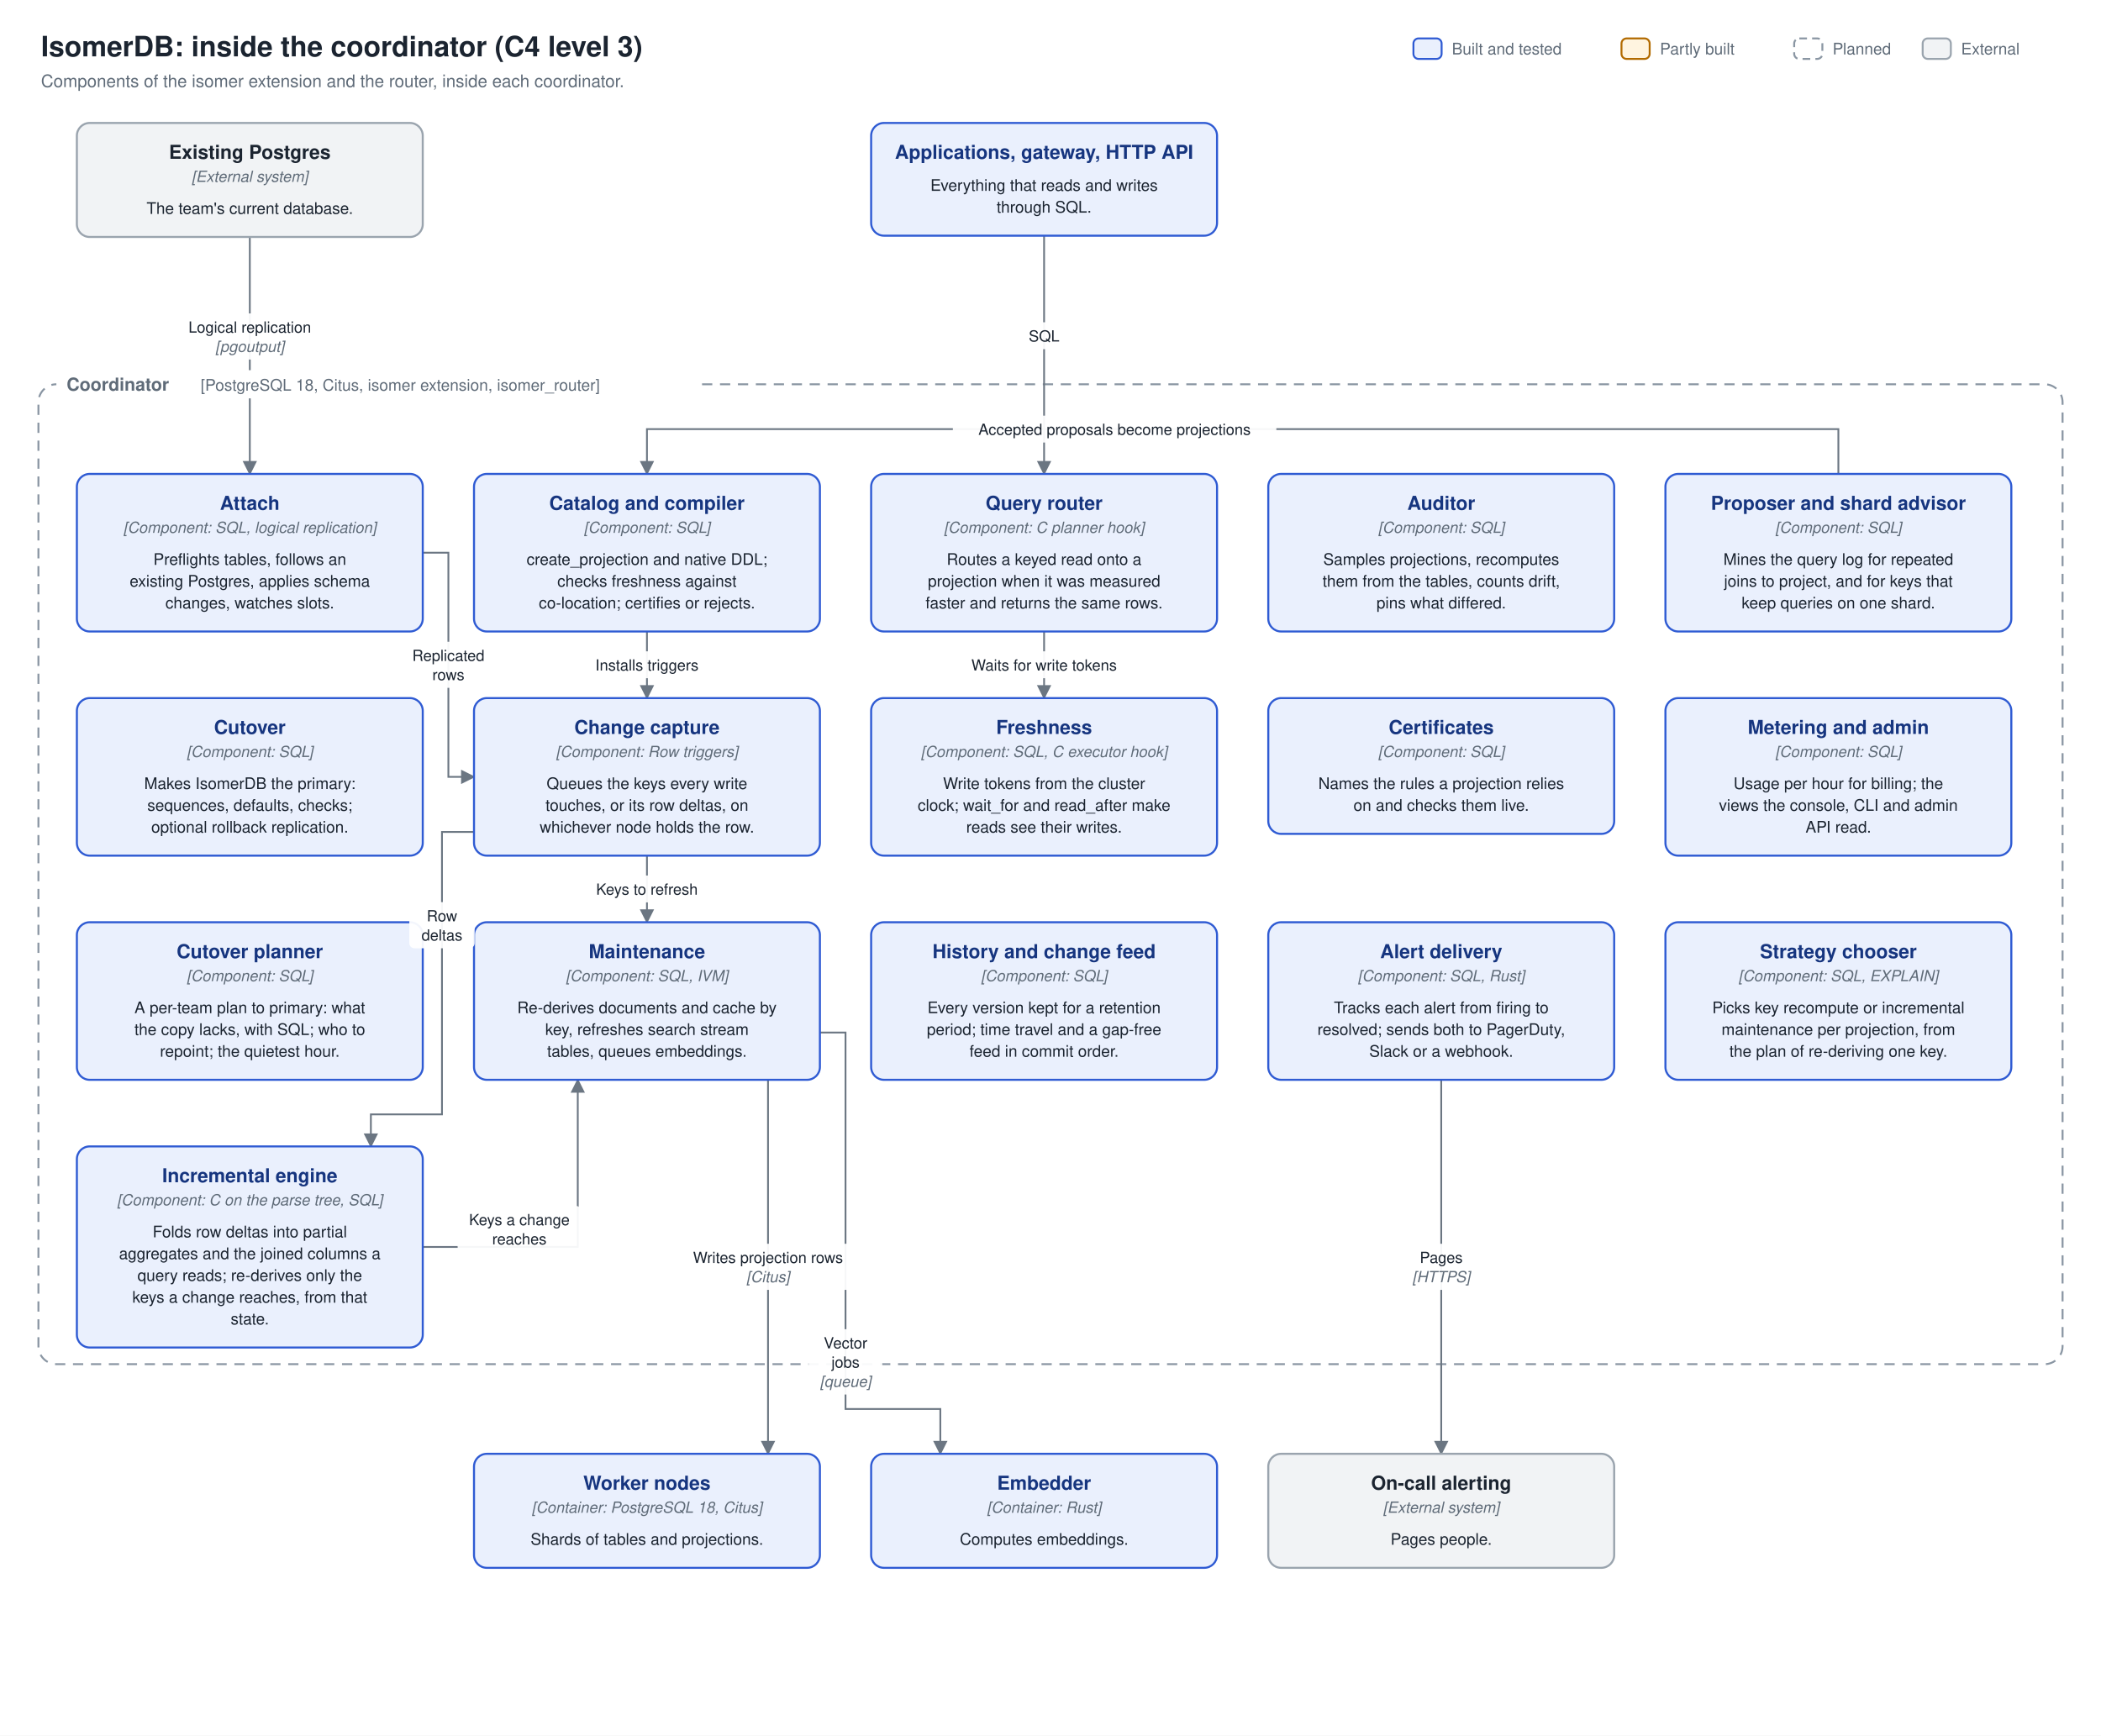
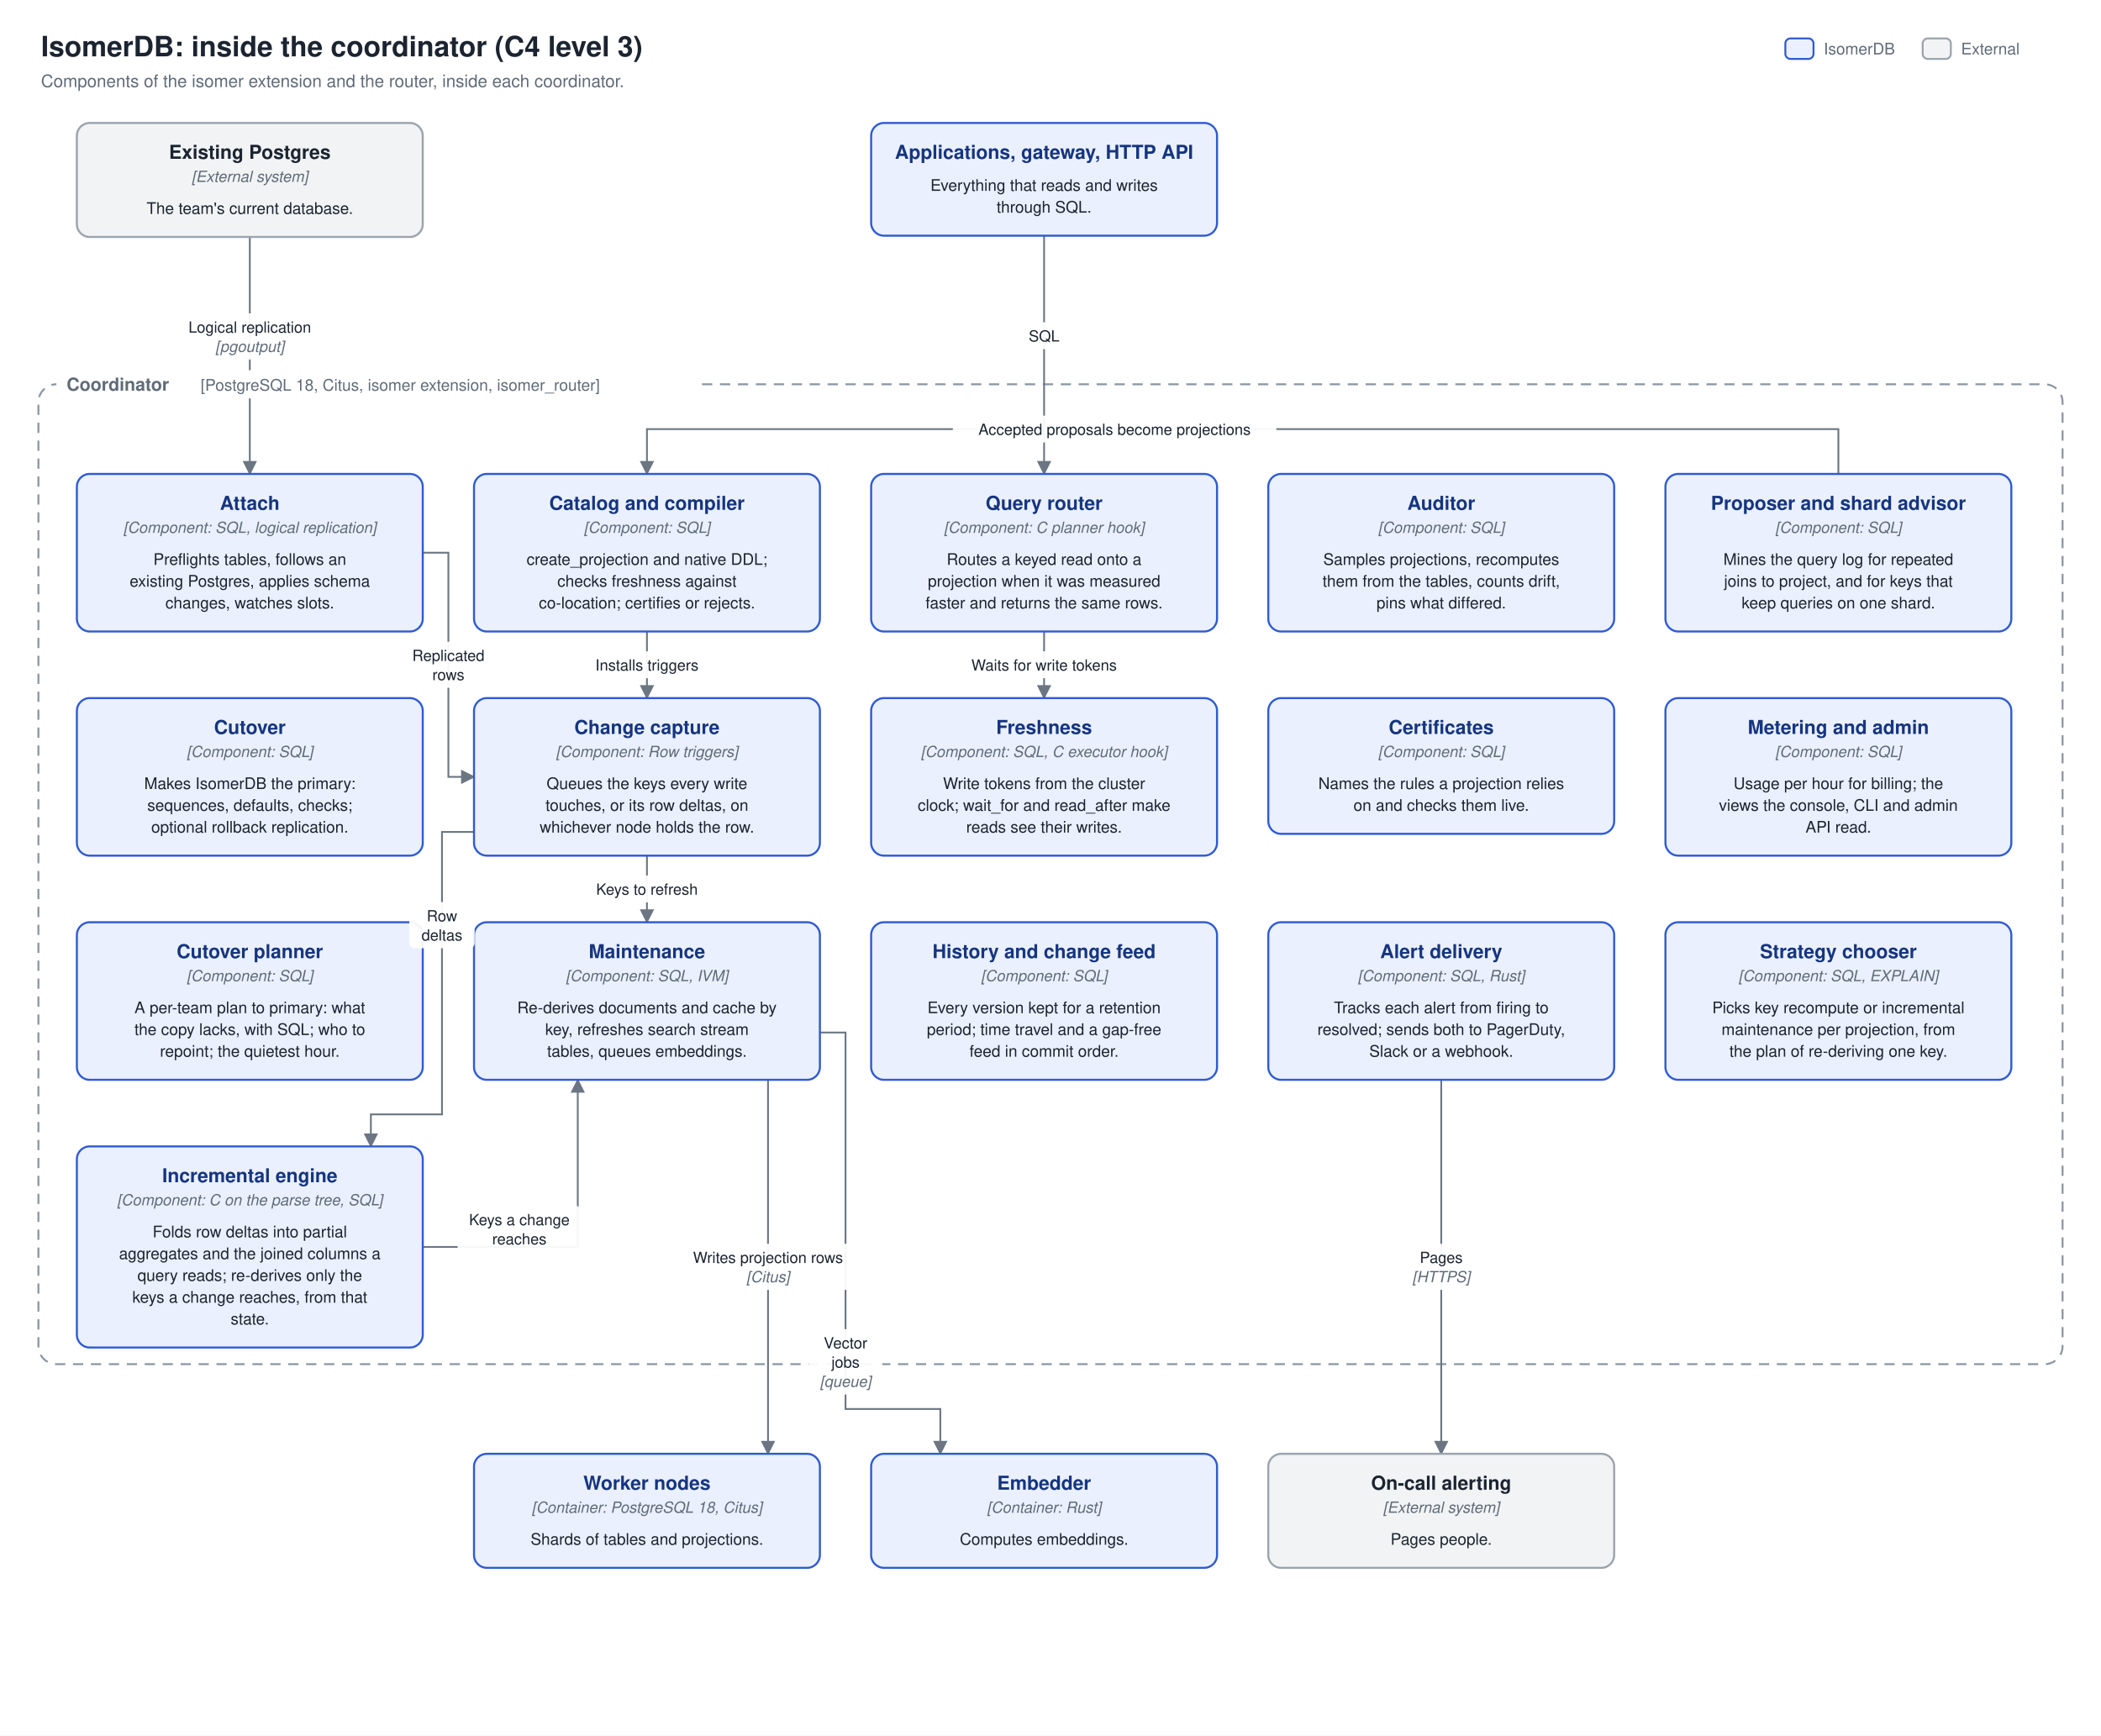
<svg xmlns="http://www.w3.org/2000/svg" width="1640" height="1355" viewBox="0 0 1640 1355" role="img" aria-label="IsomerDB: inside the coordinator (C4 level 3)">
  <defs>
    <marker id="arrow" viewBox="0 0 10 10" refX="9" refY="5" markerWidth="8" markerHeight="8" orient="auto-start-reverse">
      <path d="M0,0 L10,5 L0,10 z" fill="#6b7682" />
    </marker>
  </defs>
  <rect width="100%" height="100%" fill="#ffffff" />
  <text x="32" y="44" font-family="-apple-system, BlinkMacSystemFont, 'Segoe UI', Helvetica, Arial, sans-serif" font-size="22" font-weight="650" fill="#1b2430">IsomerDB: inside the coordinator (C4 level 3)</text>
  <text x="32" y="68" font-family="-apple-system, BlinkMacSystemFont, 'Segoe UI', Helvetica, Arial, sans-serif" font-size="13.5" fill="#5f6b78">Components of the isomer extension and the router, inside each coordinator.</text>
  <rect x="30" y="300" width="1580" height="765" rx="14" fill="none" stroke="#8a96a3" stroke-width="1.5" stroke-dasharray="8 6" />
  <path d="M195.0,185.0 L195.0,370.0" fill="none" stroke="#6b7682" stroke-width="1.4" marker-end="url(#arrow)" />
  <path d="M815.0,184.0 L815.0,370.0" fill="none" stroke="#6b7682" stroke-width="1.4" marker-end="url(#arrow)" />
  <path d="M505.0,493.0 L505.0,545.0" fill="none" stroke="#6b7682" stroke-width="1.4" marker-end="url(#arrow)" />
  <path d="M505.0,668.0 L505.0,720.0" fill="none" stroke="#6b7682" stroke-width="1.4" marker-end="url(#arrow)" />
  <path d="M330.0,431.5 L350.0,431.5 L350.0,606.5 L370.0,606.5" fill="none" stroke="#6b7682" stroke-width="1.4" marker-end="url(#arrow)" />
  <path d="M815.0,493.0 L815.0,545.0" fill="none" stroke="#6b7682" stroke-width="1.4" marker-end="url(#arrow)" />
  <path d="M599.5,843.0 L599.5,1135.0" fill="none" stroke="#6b7682" stroke-width="1.4" marker-end="url(#arrow)" />
  <path d="M640.0,806.1 L660.0,806.1 L660.0,1100.0 L734.0,1100.0 L734.0,1135.0" fill="none" stroke="#6b7682" stroke-width="1.4" marker-end="url(#arrow)" />
  <path d="M370.0,649.5 L345.0,649.5 L345.0,870.0 L289.5,870.0 L289.5,895.0" fill="none" stroke="#6b7682" stroke-width="1.4" marker-end="url(#arrow)" />
  <path d="M330.0,973.5 L451.0,973.5 L451.0,843.0" fill="none" stroke="#6b7682" stroke-width="1.4" marker-end="url(#arrow)" />
  <path d="M1435.0,370.0 L1435.0,335.0 L505.0,335.0 L505.0,370.0" fill="none" stroke="#6b7682" stroke-width="1.4" marker-end="url(#arrow)" />
  <path d="M1125.0,843.0 L1125.0,1135.0" fill="none" stroke="#6b7682" stroke-width="1.4" marker-end="url(#arrow)" />
  <rect x="44" y="289" width="500.1" height="22" fill="#ffffff" />
  <text x="52" y="305" font-family="-apple-system, BlinkMacSystemFont, 'Segoe UI', Helvetica, Arial, sans-serif" font-size="14" font-weight="650" fill="#5f6b78">Coordinator</text>
  <text x="156.6" y="305" font-family="-apple-system, BlinkMacSystemFont, 'Segoe UI', Helvetica, Arial, sans-serif" font-size="12.5" fill="#5f6b78">[PostgreSQL 18, Citus, isomer extension, isomer_router]</text>
  <rect x="60" y="96" width="270" height="89" rx="10" fill="#f1f3f5" stroke="#9aa4ae" stroke-width="1.6" />
  <text x="195.0" y="124" text-anchor="middle" font-family="-apple-system, BlinkMacSystemFont, 'Segoe UI', Helvetica, Arial, sans-serif" font-size="15" font-weight="650" fill="#1b2430">Existing Postgres</text>
  <text x="195.0" y="142" text-anchor="middle" font-family="-apple-system, BlinkMacSystemFont, 'Segoe UI', Helvetica, Arial, sans-serif" font-size="12" font-style="italic" fill="#5f6b78">[External system]</text>
  <text x="195.0" y="167" text-anchor="middle" font-family="-apple-system, BlinkMacSystemFont, 'Segoe UI', Helvetica, Arial, sans-serif" font-size="12.5" fill="#1b2430">The team's current database.</text>
  <rect x="680" y="96" width="270" height="88" rx="10" fill="#eaf0fd" stroke="#2f5bd3" stroke-width="1.6" />
  <text x="815.0" y="124" text-anchor="middle" font-family="-apple-system, BlinkMacSystemFont, 'Segoe UI', Helvetica, Arial, sans-serif" font-size="15" font-weight="650" fill="#16357f">Applications, gateway, HTTP API</text>
  <text x="815.0" y="149" text-anchor="middle" font-family="-apple-system, BlinkMacSystemFont, 'Segoe UI', Helvetica, Arial, sans-serif" font-size="12.5" fill="#1b2430">Everything that reads and writes</text>
  <text x="815.0" y="166" text-anchor="middle" font-family="-apple-system, BlinkMacSystemFont, 'Segoe UI', Helvetica, Arial, sans-serif" font-size="12.5" fill="#1b2430">through SQL.</text>
  <rect x="60" y="370" width="270" height="123" rx="10" fill="#eaf0fd" stroke="#2f5bd3" stroke-width="1.6" />
  <text x="195.0" y="398" text-anchor="middle" font-family="-apple-system, BlinkMacSystemFont, 'Segoe UI', Helvetica, Arial, sans-serif" font-size="15" font-weight="650" fill="#16357f">Attach</text>
  <text x="195.0" y="416" text-anchor="middle" font-family="-apple-system, BlinkMacSystemFont, 'Segoe UI', Helvetica, Arial, sans-serif" font-size="12" font-style="italic" fill="#5f6b78">[Component: SQL, logical replication]</text>
  <text x="195.0" y="441" text-anchor="middle" font-family="-apple-system, BlinkMacSystemFont, 'Segoe UI', Helvetica, Arial, sans-serif" font-size="12.5" fill="#1b2430">Preflights tables, follows an</text>
  <text x="195.0" y="458" text-anchor="middle" font-family="-apple-system, BlinkMacSystemFont, 'Segoe UI', Helvetica, Arial, sans-serif" font-size="12.5" fill="#1b2430">existing Postgres, applies schema</text>
  <text x="195.0" y="475" text-anchor="middle" font-family="-apple-system, BlinkMacSystemFont, 'Segoe UI', Helvetica, Arial, sans-serif" font-size="12.5" fill="#1b2430">changes, watches slots.</text>
  <rect x="60" y="545" width="270" height="123" rx="10" fill="#eaf0fd" stroke="#2f5bd3" stroke-width="1.6" />
  <text x="195.0" y="573" text-anchor="middle" font-family="-apple-system, BlinkMacSystemFont, 'Segoe UI', Helvetica, Arial, sans-serif" font-size="15" font-weight="650" fill="#16357f">Cutover</text>
  <text x="195.0" y="591" text-anchor="middle" font-family="-apple-system, BlinkMacSystemFont, 'Segoe UI', Helvetica, Arial, sans-serif" font-size="12" font-style="italic" fill="#5f6b78">[Component: SQL]</text>
  <text x="195.0" y="616" text-anchor="middle" font-family="-apple-system, BlinkMacSystemFont, 'Segoe UI', Helvetica, Arial, sans-serif" font-size="12.5" fill="#1b2430">Makes IsomerDB the primary:</text>
  <text x="195.0" y="633" text-anchor="middle" font-family="-apple-system, BlinkMacSystemFont, 'Segoe UI', Helvetica, Arial, sans-serif" font-size="12.5" fill="#1b2430">sequences, defaults, checks;</text>
  <text x="195.0" y="650" text-anchor="middle" font-family="-apple-system, BlinkMacSystemFont, 'Segoe UI', Helvetica, Arial, sans-serif" font-size="12.5" fill="#1b2430">optional rollback replication.</text>
  <rect x="60" y="720" width="270" height="123" rx="10" fill="#eaf0fd" stroke="#2f5bd3" stroke-width="1.6" />
  <text x="195.0" y="748" text-anchor="middle" font-family="-apple-system, BlinkMacSystemFont, 'Segoe UI', Helvetica, Arial, sans-serif" font-size="15" font-weight="650" fill="#16357f">Cutover planner</text>
  <text x="195.0" y="766" text-anchor="middle" font-family="-apple-system, BlinkMacSystemFont, 'Segoe UI', Helvetica, Arial, sans-serif" font-size="12" font-style="italic" fill="#5f6b78">[Component: SQL]</text>
  <text x="195.0" y="791" text-anchor="middle" font-family="-apple-system, BlinkMacSystemFont, 'Segoe UI', Helvetica, Arial, sans-serif" font-size="12.5" fill="#1b2430">A per-team plan to primary: what</text>
  <text x="195.0" y="808" text-anchor="middle" font-family="-apple-system, BlinkMacSystemFont, 'Segoe UI', Helvetica, Arial, sans-serif" font-size="12.5" fill="#1b2430">the copy lacks, with SQL; who to</text>
  <text x="195.0" y="825" text-anchor="middle" font-family="-apple-system, BlinkMacSystemFont, 'Segoe UI', Helvetica, Arial, sans-serif" font-size="12.5" fill="#1b2430">repoint; the quietest hour.</text>
  <rect x="370" y="370" width="270" height="123" rx="10" fill="#eaf0fd" stroke="#2f5bd3" stroke-width="1.6" />
  <text x="505.0" y="398" text-anchor="middle" font-family="-apple-system, BlinkMacSystemFont, 'Segoe UI', Helvetica, Arial, sans-serif" font-size="15" font-weight="650" fill="#16357f">Catalog and compiler</text>
  <text x="505.0" y="416" text-anchor="middle" font-family="-apple-system, BlinkMacSystemFont, 'Segoe UI', Helvetica, Arial, sans-serif" font-size="12" font-style="italic" fill="#5f6b78">[Component: SQL]</text>
  <text x="505.0" y="441" text-anchor="middle" font-family="-apple-system, BlinkMacSystemFont, 'Segoe UI', Helvetica, Arial, sans-serif" font-size="12.5" fill="#1b2430">create_projection and native DDL;</text>
  <text x="505.0" y="458" text-anchor="middle" font-family="-apple-system, BlinkMacSystemFont, 'Segoe UI', Helvetica, Arial, sans-serif" font-size="12.5" fill="#1b2430">checks freshness against</text>
  <text x="505.0" y="475" text-anchor="middle" font-family="-apple-system, BlinkMacSystemFont, 'Segoe UI', Helvetica, Arial, sans-serif" font-size="12.5" fill="#1b2430">co-location; certifies or rejects.</text>
  <rect x="370" y="545" width="270" height="123" rx="10" fill="#eaf0fd" stroke="#2f5bd3" stroke-width="1.6" />
  <text x="505.0" y="573" text-anchor="middle" font-family="-apple-system, BlinkMacSystemFont, 'Segoe UI', Helvetica, Arial, sans-serif" font-size="15" font-weight="650" fill="#16357f">Change capture</text>
  <text x="505.0" y="591" text-anchor="middle" font-family="-apple-system, BlinkMacSystemFont, 'Segoe UI', Helvetica, Arial, sans-serif" font-size="12" font-style="italic" fill="#5f6b78">[Component: Row triggers]</text>
  <text x="505.0" y="616" text-anchor="middle" font-family="-apple-system, BlinkMacSystemFont, 'Segoe UI', Helvetica, Arial, sans-serif" font-size="12.5" fill="#1b2430">Queues the keys every write</text>
  <text x="505.0" y="633" text-anchor="middle" font-family="-apple-system, BlinkMacSystemFont, 'Segoe UI', Helvetica, Arial, sans-serif" font-size="12.5" fill="#1b2430">touches, or its row deltas, on</text>
  <text x="505.0" y="650" text-anchor="middle" font-family="-apple-system, BlinkMacSystemFont, 'Segoe UI', Helvetica, Arial, sans-serif" font-size="12.5" fill="#1b2430">whichever node holds the row.</text>
  <rect x="370" y="720" width="270" height="123" rx="10" fill="#eaf0fd" stroke="#2f5bd3" stroke-width="1.6" />
  <text x="505.0" y="748" text-anchor="middle" font-family="-apple-system, BlinkMacSystemFont, 'Segoe UI', Helvetica, Arial, sans-serif" font-size="15" font-weight="650" fill="#16357f">Maintenance</text>
  <text x="505.0" y="766" text-anchor="middle" font-family="-apple-system, BlinkMacSystemFont, 'Segoe UI', Helvetica, Arial, sans-serif" font-size="12" font-style="italic" fill="#5f6b78">[Component: SQL, IVM]</text>
  <text x="505.0" y="791" text-anchor="middle" font-family="-apple-system, BlinkMacSystemFont, 'Segoe UI', Helvetica, Arial, sans-serif" font-size="12.5" fill="#1b2430">Re-derives documents and cache by</text>
  <text x="505.0" y="808" text-anchor="middle" font-family="-apple-system, BlinkMacSystemFont, 'Segoe UI', Helvetica, Arial, sans-serif" font-size="12.5" fill="#1b2430">key, refreshes search stream</text>
  <text x="505.0" y="825" text-anchor="middle" font-family="-apple-system, BlinkMacSystemFont, 'Segoe UI', Helvetica, Arial, sans-serif" font-size="12.5" fill="#1b2430">tables, queues embeddings.</text>
  <rect x="680" y="370" width="270" height="123" rx="10" fill="#eaf0fd" stroke="#2f5bd3" stroke-width="1.6" />
  <text x="815.0" y="398" text-anchor="middle" font-family="-apple-system, BlinkMacSystemFont, 'Segoe UI', Helvetica, Arial, sans-serif" font-size="15" font-weight="650" fill="#16357f">Query router</text>
  <text x="815.0" y="416" text-anchor="middle" font-family="-apple-system, BlinkMacSystemFont, 'Segoe UI', Helvetica, Arial, sans-serif" font-size="12" font-style="italic" fill="#5f6b78">[Component: C planner hook]</text>
  <text x="815.0" y="441" text-anchor="middle" font-family="-apple-system, BlinkMacSystemFont, 'Segoe UI', Helvetica, Arial, sans-serif" font-size="12.5" fill="#1b2430">Routes a keyed read onto a</text>
  <text x="815.0" y="458" text-anchor="middle" font-family="-apple-system, BlinkMacSystemFont, 'Segoe UI', Helvetica, Arial, sans-serif" font-size="12.5" fill="#1b2430">projection when it was measured</text>
  <text x="815.0" y="475" text-anchor="middle" font-family="-apple-system, BlinkMacSystemFont, 'Segoe UI', Helvetica, Arial, sans-serif" font-size="12.5" fill="#1b2430">faster and returns the same rows.</text>
  <rect x="680" y="545" width="270" height="123" rx="10" fill="#eaf0fd" stroke="#2f5bd3" stroke-width="1.6" />
  <text x="815.0" y="573" text-anchor="middle" font-family="-apple-system, BlinkMacSystemFont, 'Segoe UI', Helvetica, Arial, sans-serif" font-size="15" font-weight="650" fill="#16357f">Freshness</text>
  <text x="815.0" y="591" text-anchor="middle" font-family="-apple-system, BlinkMacSystemFont, 'Segoe UI', Helvetica, Arial, sans-serif" font-size="12" font-style="italic" fill="#5f6b78">[Component: SQL, C executor hook]</text>
  <text x="815.0" y="616" text-anchor="middle" font-family="-apple-system, BlinkMacSystemFont, 'Segoe UI', Helvetica, Arial, sans-serif" font-size="12.5" fill="#1b2430">Write tokens from the cluster</text>
  <text x="815.0" y="633" text-anchor="middle" font-family="-apple-system, BlinkMacSystemFont, 'Segoe UI', Helvetica, Arial, sans-serif" font-size="12.5" fill="#1b2430">clock; wait_for and read_after make</text>
  <text x="815.0" y="650" text-anchor="middle" font-family="-apple-system, BlinkMacSystemFont, 'Segoe UI', Helvetica, Arial, sans-serif" font-size="12.5" fill="#1b2430">reads see their writes.</text>
  <rect x="680" y="720" width="270" height="123" rx="10" fill="#eaf0fd" stroke="#2f5bd3" stroke-width="1.6" />
  <text x="815.0" y="748" text-anchor="middle" font-family="-apple-system, BlinkMacSystemFont, 'Segoe UI', Helvetica, Arial, sans-serif" font-size="15" font-weight="650" fill="#16357f">History and change feed</text>
  <text x="815.0" y="766" text-anchor="middle" font-family="-apple-system, BlinkMacSystemFont, 'Segoe UI', Helvetica, Arial, sans-serif" font-size="12" font-style="italic" fill="#5f6b78">[Component: SQL]</text>
  <text x="815.0" y="791" text-anchor="middle" font-family="-apple-system, BlinkMacSystemFont, 'Segoe UI', Helvetica, Arial, sans-serif" font-size="12.5" fill="#1b2430">Every version kept for a retention</text>
  <text x="815.0" y="808" text-anchor="middle" font-family="-apple-system, BlinkMacSystemFont, 'Segoe UI', Helvetica, Arial, sans-serif" font-size="12.5" fill="#1b2430">period; time travel and a gap-free</text>
  <text x="815.0" y="825" text-anchor="middle" font-family="-apple-system, BlinkMacSystemFont, 'Segoe UI', Helvetica, Arial, sans-serif" font-size="12.5" fill="#1b2430">feed in commit order.</text>
  <rect x="990" y="370" width="270" height="123" rx="10" fill="#eaf0fd" stroke="#2f5bd3" stroke-width="1.6" />
  <text x="1125.0" y="398" text-anchor="middle" font-family="-apple-system, BlinkMacSystemFont, 'Segoe UI', Helvetica, Arial, sans-serif" font-size="15" font-weight="650" fill="#16357f">Auditor</text>
  <text x="1125.0" y="416" text-anchor="middle" font-family="-apple-system, BlinkMacSystemFont, 'Segoe UI', Helvetica, Arial, sans-serif" font-size="12" font-style="italic" fill="#5f6b78">[Component: SQL]</text>
  <text x="1125.0" y="441" text-anchor="middle" font-family="-apple-system, BlinkMacSystemFont, 'Segoe UI', Helvetica, Arial, sans-serif" font-size="12.5" fill="#1b2430">Samples projections, recomputes</text>
  <text x="1125.0" y="458" text-anchor="middle" font-family="-apple-system, BlinkMacSystemFont, 'Segoe UI', Helvetica, Arial, sans-serif" font-size="12.5" fill="#1b2430">them from the tables, counts drift,</text>
  <text x="1125.0" y="475" text-anchor="middle" font-family="-apple-system, BlinkMacSystemFont, 'Segoe UI', Helvetica, Arial, sans-serif" font-size="12.5" fill="#1b2430">pins what differed.</text>
  <rect x="990" y="545" width="270" height="106" rx="10" fill="#eaf0fd" stroke="#2f5bd3" stroke-width="1.6" />
  <text x="1125.0" y="573" text-anchor="middle" font-family="-apple-system, BlinkMacSystemFont, 'Segoe UI', Helvetica, Arial, sans-serif" font-size="15" font-weight="650" fill="#16357f">Certificates</text>
  <text x="1125.0" y="591" text-anchor="middle" font-family="-apple-system, BlinkMacSystemFont, 'Segoe UI', Helvetica, Arial, sans-serif" font-size="12" font-style="italic" fill="#5f6b78">[Component: SQL]</text>
  <text x="1125.0" y="616" text-anchor="middle" font-family="-apple-system, BlinkMacSystemFont, 'Segoe UI', Helvetica, Arial, sans-serif" font-size="12.5" fill="#1b2430">Names the rules a projection relies</text>
  <text x="1125.0" y="633" text-anchor="middle" font-family="-apple-system, BlinkMacSystemFont, 'Segoe UI', Helvetica, Arial, sans-serif" font-size="12.5" fill="#1b2430">on and checks them live.</text>
  <rect x="990" y="720" width="270" height="123" rx="10" fill="#eaf0fd" stroke="#2f5bd3" stroke-width="1.6" />
  <text x="1125.0" y="748" text-anchor="middle" font-family="-apple-system, BlinkMacSystemFont, 'Segoe UI', Helvetica, Arial, sans-serif" font-size="15" font-weight="650" fill="#16357f">Alert delivery</text>
  <text x="1125.0" y="766" text-anchor="middle" font-family="-apple-system, BlinkMacSystemFont, 'Segoe UI', Helvetica, Arial, sans-serif" font-size="12" font-style="italic" fill="#5f6b78">[Component: SQL, Rust]</text>
  <text x="1125.0" y="791" text-anchor="middle" font-family="-apple-system, BlinkMacSystemFont, 'Segoe UI', Helvetica, Arial, sans-serif" font-size="12.5" fill="#1b2430">Tracks each alert from firing to</text>
  <text x="1125.0" y="808" text-anchor="middle" font-family="-apple-system, BlinkMacSystemFont, 'Segoe UI', Helvetica, Arial, sans-serif" font-size="12.5" fill="#1b2430">resolved; sends both to PagerDuty,</text>
  <text x="1125.0" y="825" text-anchor="middle" font-family="-apple-system, BlinkMacSystemFont, 'Segoe UI', Helvetica, Arial, sans-serif" font-size="12.5" fill="#1b2430">Slack or a webhook.</text>
  <rect x="1300" y="370" width="270" height="123" rx="10" fill="#eaf0fd" stroke="#2f5bd3" stroke-width="1.6" />
  <text x="1435.0" y="398" text-anchor="middle" font-family="-apple-system, BlinkMacSystemFont, 'Segoe UI', Helvetica, Arial, sans-serif" font-size="15" font-weight="650" fill="#16357f">Proposer and shard advisor</text>
  <text x="1435.0" y="416" text-anchor="middle" font-family="-apple-system, BlinkMacSystemFont, 'Segoe UI', Helvetica, Arial, sans-serif" font-size="12" font-style="italic" fill="#5f6b78">[Component: SQL]</text>
  <text x="1435.0" y="441" text-anchor="middle" font-family="-apple-system, BlinkMacSystemFont, 'Segoe UI', Helvetica, Arial, sans-serif" font-size="12.5" fill="#1b2430">Mines the query log for repeated</text>
  <text x="1435.0" y="458" text-anchor="middle" font-family="-apple-system, BlinkMacSystemFont, 'Segoe UI', Helvetica, Arial, sans-serif" font-size="12.5" fill="#1b2430">joins to project, and for keys that</text>
  <text x="1435.0" y="475" text-anchor="middle" font-family="-apple-system, BlinkMacSystemFont, 'Segoe UI', Helvetica, Arial, sans-serif" font-size="12.5" fill="#1b2430">keep queries on one shard.</text>
  <rect x="1300" y="545" width="270" height="123" rx="10" fill="#eaf0fd" stroke="#2f5bd3" stroke-width="1.6" />
  <text x="1435.0" y="573" text-anchor="middle" font-family="-apple-system, BlinkMacSystemFont, 'Segoe UI', Helvetica, Arial, sans-serif" font-size="15" font-weight="650" fill="#16357f">Metering and admin</text>
  <text x="1435.0" y="591" text-anchor="middle" font-family="-apple-system, BlinkMacSystemFont, 'Segoe UI', Helvetica, Arial, sans-serif" font-size="12" font-style="italic" fill="#5f6b78">[Component: SQL]</text>
  <text x="1435.0" y="616" text-anchor="middle" font-family="-apple-system, BlinkMacSystemFont, 'Segoe UI', Helvetica, Arial, sans-serif" font-size="12.5" fill="#1b2430">Usage per hour for billing; the</text>
  <text x="1435.0" y="633" text-anchor="middle" font-family="-apple-system, BlinkMacSystemFont, 'Segoe UI', Helvetica, Arial, sans-serif" font-size="12.5" fill="#1b2430">views the console, CLI and admin</text>
  <text x="1435.0" y="650" text-anchor="middle" font-family="-apple-system, BlinkMacSystemFont, 'Segoe UI', Helvetica, Arial, sans-serif" font-size="12.5" fill="#1b2430">API read.</text>
  <rect x="1300" y="720" width="270" height="123" rx="10" fill="#eaf0fd" stroke="#2f5bd3" stroke-width="1.6" />
  <text x="1435.0" y="748" text-anchor="middle" font-family="-apple-system, BlinkMacSystemFont, 'Segoe UI', Helvetica, Arial, sans-serif" font-size="15" font-weight="650" fill="#16357f">Strategy chooser</text>
  <text x="1435.0" y="766" text-anchor="middle" font-family="-apple-system, BlinkMacSystemFont, 'Segoe UI', Helvetica, Arial, sans-serif" font-size="12" font-style="italic" fill="#5f6b78">[Component: SQL, EXPLAIN]</text>
  <text x="1435.0" y="791" text-anchor="middle" font-family="-apple-system, BlinkMacSystemFont, 'Segoe UI', Helvetica, Arial, sans-serif" font-size="12.5" fill="#1b2430">Picks key recompute or incremental</text>
  <text x="1435.0" y="808" text-anchor="middle" font-family="-apple-system, BlinkMacSystemFont, 'Segoe UI', Helvetica, Arial, sans-serif" font-size="12.5" fill="#1b2430">maintenance per projection, from</text>
  <text x="1435.0" y="825" text-anchor="middle" font-family="-apple-system, BlinkMacSystemFont, 'Segoe UI', Helvetica, Arial, sans-serif" font-size="12.5" fill="#1b2430">the plan of re-deriving one key.</text>
  <rect x="60" y="895" width="270" height="157" rx="10" fill="#eaf0fd" stroke="#2f5bd3" stroke-width="1.6" />
  <text x="195.0" y="923" text-anchor="middle" font-family="-apple-system, BlinkMacSystemFont, 'Segoe UI', Helvetica, Arial, sans-serif" font-size="15" font-weight="650" fill="#16357f">Incremental engine</text>
  <text x="195.0" y="941" text-anchor="middle" font-family="-apple-system, BlinkMacSystemFont, 'Segoe UI', Helvetica, Arial, sans-serif" font-size="12" font-style="italic" fill="#5f6b78">[Component: C on the parse tree, SQL]</text>
  <text x="195.0" y="966" text-anchor="middle" font-family="-apple-system, BlinkMacSystemFont, 'Segoe UI', Helvetica, Arial, sans-serif" font-size="12.5" fill="#1b2430">Folds row deltas into partial</text>
  <text x="195.0" y="983" text-anchor="middle" font-family="-apple-system, BlinkMacSystemFont, 'Segoe UI', Helvetica, Arial, sans-serif" font-size="12.5" fill="#1b2430">aggregates and the joined columns a</text>
  <text x="195.0" y="1000" text-anchor="middle" font-family="-apple-system, BlinkMacSystemFont, 'Segoe UI', Helvetica, Arial, sans-serif" font-size="12.5" fill="#1b2430">query reads; re-derives only the</text>
  <text x="195.0" y="1017" text-anchor="middle" font-family="-apple-system, BlinkMacSystemFont, 'Segoe UI', Helvetica, Arial, sans-serif" font-size="12.5" fill="#1b2430">keys a change reaches, from that</text>
  <text x="195.0" y="1034" text-anchor="middle" font-family="-apple-system, BlinkMacSystemFont, 'Segoe UI', Helvetica, Arial, sans-serif" font-size="12.5" fill="#1b2430">state.</text>
  <rect x="370" y="1135" width="270" height="89" rx="10" fill="#eaf0fd" stroke="#2f5bd3" stroke-width="1.6" />
  <text x="505.0" y="1163" text-anchor="middle" font-family="-apple-system, BlinkMacSystemFont, 'Segoe UI', Helvetica, Arial, sans-serif" font-size="15" font-weight="650" fill="#16357f">Worker nodes</text>
  <text x="505.0" y="1181" text-anchor="middle" font-family="-apple-system, BlinkMacSystemFont, 'Segoe UI', Helvetica, Arial, sans-serif" font-size="12" font-style="italic" fill="#5f6b78">[Container: PostgreSQL 18, Citus]</text>
  <text x="505.0" y="1206" text-anchor="middle" font-family="-apple-system, BlinkMacSystemFont, 'Segoe UI', Helvetica, Arial, sans-serif" font-size="12.5" fill="#1b2430">Shards of tables and projections.</text>
  <rect x="680" y="1135" width="270" height="89" rx="10" fill="#eaf0fd" stroke="#2f5bd3" stroke-width="1.6" />
  <text x="815.0" y="1163" text-anchor="middle" font-family="-apple-system, BlinkMacSystemFont, 'Segoe UI', Helvetica, Arial, sans-serif" font-size="15" font-weight="650" fill="#16357f">Embedder</text>
  <text x="815.0" y="1181" text-anchor="middle" font-family="-apple-system, BlinkMacSystemFont, 'Segoe UI', Helvetica, Arial, sans-serif" font-size="12" font-style="italic" fill="#5f6b78">[Container: Rust]</text>
  <text x="815.0" y="1206" text-anchor="middle" font-family="-apple-system, BlinkMacSystemFont, 'Segoe UI', Helvetica, Arial, sans-serif" font-size="12.5" fill="#1b2430">Computes embeddings.</text>
  <rect x="990" y="1135" width="270" height="89" rx="10" fill="#f1f3f5" stroke="#9aa4ae" stroke-width="1.6" />
  <text x="1125.0" y="1163" text-anchor="middle" font-family="-apple-system, BlinkMacSystemFont, 'Segoe UI', Helvetica, Arial, sans-serif" font-size="15" font-weight="650" fill="#1b2430">On-call alerting</text>
  <text x="1125.0" y="1181" text-anchor="middle" font-family="-apple-system, BlinkMacSystemFont, 'Segoe UI', Helvetica, Arial, sans-serif" font-size="12" font-style="italic" fill="#5f6b78">[External system]</text>
  <text x="1125.0" y="1206" text-anchor="middle" font-family="-apple-system, BlinkMacSystemFont, 'Segoe UI', Helvetica, Arial, sans-serif" font-size="12.5" fill="#1b2430">Pages people.</text>
  <rect x="127.2" y="244.7" width="135.5" height="36" rx="4" fill="#ffffff" opacity="0.94" />
  <text x="195.0" y="259.7" text-anchor="middle" font-family="-apple-system, BlinkMacSystemFont, 'Segoe UI', Helvetica, Arial, sans-serif" font-size="12" fill="#1b2430">Logical replication</text>
  <text x="195.0" y="274.7" text-anchor="middle" font-family="-apple-system, BlinkMacSystemFont, 'Segoe UI', Helvetica, Arial, sans-serif" font-size="12" fill="#5f6b78" font-style="italic">[pgoutput]</text>
  <rect x="799.2" y="251.6" width="31.5" height="21" rx="4" fill="#ffffff" opacity="0.94" />
  <text x="815.0" y="266.6" text-anchor="middle" font-family="-apple-system, BlinkMacSystemFont, 'Segoe UI', Helvetica, Arial, sans-serif" font-size="12" fill="#1b2430">SQL</text>
  <rect x="443.8" y="508.5" width="122.5" height="21" rx="4" fill="#ffffff" opacity="0.94" />
  <text x="505.0" y="523.5" text-anchor="middle" font-family="-apple-system, BlinkMacSystemFont, 'Segoe UI', Helvetica, Arial, sans-serif" font-size="12" fill="#1b2430">Installs triggers</text>
  <rect x="450.2" y="683.5" width="109.5" height="21" rx="4" fill="#ffffff" opacity="0.94" />
  <text x="505.0" y="698.5" text-anchor="middle" font-family="-apple-system, BlinkMacSystemFont, 'Segoe UI', Helvetica, Arial, sans-serif" font-size="12" fill="#1b2430">Keys to refresh</text>
  <rect x="311.5" y="501.0" width="77.0" height="36" rx="4" fill="#ffffff" opacity="0.94" />
  <text x="350.0" y="516.0" text-anchor="middle" font-family="-apple-system, BlinkMacSystemFont, 'Segoe UI', Helvetica, Arial, sans-serif" font-size="12" fill="#1b2430">Replicated</text>
  <text x="350.0" y="531.0" text-anchor="middle" font-family="-apple-system, BlinkMacSystemFont, 'Segoe UI', Helvetica, Arial, sans-serif" font-size="12" fill="#1b2430">rows</text>
  <rect x="737.5" y="508.5" width="155.0" height="21" rx="4" fill="#ffffff" opacity="0.94" />
  <text x="815.0" y="523.5" text-anchor="middle" font-family="-apple-system, BlinkMacSystemFont, 'Segoe UI', Helvetica, Arial, sans-serif" font-size="12" fill="#1b2430">Waits for write tokens</text>
  <rect x="522.0" y="971.0" width="155.0" height="36" rx="4" fill="#ffffff" opacity="0.94" />
  <text x="599.5" y="986.0" text-anchor="middle" font-family="-apple-system, BlinkMacSystemFont, 'Segoe UI', Helvetica, Arial, sans-serif" font-size="12" fill="#1b2430">Writes projection rows</text>
  <text x="599.5" y="1001.0" text-anchor="middle" font-family="-apple-system, BlinkMacSystemFont, 'Segoe UI', Helvetica, Arial, sans-serif" font-size="12" fill="#5f6b78" font-style="italic">[Citus]</text>
  <rect x="631.2" y="1037.7" width="57.5" height="51" rx="4" fill="#ffffff" opacity="0.94" />
  <text x="660.0" y="1052.7" text-anchor="middle" font-family="-apple-system, BlinkMacSystemFont, 'Segoe UI', Helvetica, Arial, sans-serif" font-size="12" fill="#1b2430">Vector</text>
  <text x="660.0" y="1067.7" text-anchor="middle" font-family="-apple-system, BlinkMacSystemFont, 'Segoe UI', Helvetica, Arial, sans-serif" font-size="12" fill="#1b2430">jobs</text>
  <text x="660.0" y="1082.7" text-anchor="middle" font-family="-apple-system, BlinkMacSystemFont, 'Segoe UI', Helvetica, Arial, sans-serif" font-size="12" fill="#5f6b78" font-style="italic">[queue]</text>
  <rect x="319.5" y="704.3" width="51.0" height="36" rx="4" fill="#ffffff" opacity="0.94" />
  <text x="345.0" y="719.3" text-anchor="middle" font-family="-apple-system, BlinkMacSystemFont, 'Segoe UI', Helvetica, Arial, sans-serif" font-size="12" fill="#1b2430">Row</text>
  <text x="345.0" y="734.3" text-anchor="middle" font-family="-apple-system, BlinkMacSystemFont, 'Segoe UI', Helvetica, Arial, sans-serif" font-size="12" fill="#1b2430">deltas</text>
  <rect x="357.2" y="941.5" width="96.5" height="36" rx="4" fill="#ffffff" opacity="0.94" />
  <text x="405.4" y="956.5" text-anchor="middle" font-family="-apple-system, BlinkMacSystemFont, 'Segoe UI', Helvetica, Arial, sans-serif" font-size="12" fill="#1b2430">Keys a change</text>
  <text x="405.4" y="971.5" text-anchor="middle" font-family="-apple-system, BlinkMacSystemFont, 'Segoe UI', Helvetica, Arial, sans-serif" font-size="12" fill="#1b2430">reaches</text>
  <rect x="743.8" y="324.5" width="252.5" height="21" rx="4" fill="#ffffff" opacity="0.94" />
  <text x="870.0" y="339.5" text-anchor="middle" font-family="-apple-system, BlinkMacSystemFont, 'Segoe UI', Helvetica, Arial, sans-serif" font-size="12" fill="#1b2430">Accepted proposals become projections</text>
  <rect x="1096.2" y="971.0" width="57.5" height="36" rx="4" fill="#ffffff" opacity="0.94" />
  <text x="1125.0" y="986.0" text-anchor="middle" font-family="-apple-system, BlinkMacSystemFont, 'Segoe UI', Helvetica, Arial, sans-serif" font-size="12" fill="#1b2430">Pages</text>
  <text x="1125.0" y="1001.0" text-anchor="middle" font-family="-apple-system, BlinkMacSystemFont, 'Segoe UI', Helvetica, Arial, sans-serif" font-size="12" fill="#5f6b78" font-style="italic">[HTTPS]</text>
-   <rect x="1103.3" y="30" width="22" height="16" rx="4" fill="#eaf0fd" stroke="#2f5bd3" stroke-width="1.5" />
-   <text x="1133.3" y="42.5" font-family="-apple-system, BlinkMacSystemFont, 'Segoe UI', Helvetica, Arial, sans-serif" font-size="12.5" fill="#5f6b78">Built and tested</text>
-   <rect x="1265.7" y="30" width="22" height="16" rx="4" fill="#fff4e0" stroke="#b26a00" stroke-width="1.5" />
-   <text x="1295.7" y="42.5" font-family="-apple-system, BlinkMacSystemFont, 'Segoe UI', Helvetica, Arial, sans-serif" font-size="12.5" fill="#5f6b78">Partly built</text>
-   <rect x="1400.5" y="30" width="22" height="16" rx="4" fill="#ffffff" stroke="#8a96a3" stroke-width="1.5" stroke-dasharray="6 4" />
-   <text x="1430.5" y="42.5" font-family="-apple-system, BlinkMacSystemFont, 'Segoe UI', Helvetica, Arial, sans-serif" font-size="12.5" fill="#5f6b78">Planned</text>
+   <rect x="1393.6" y="30" width="22" height="16" rx="4" fill="#eaf0fd" stroke="#2f5bd3" stroke-width="1.5" />
+   <text x="1423.6" y="42.5" font-family="-apple-system, BlinkMacSystemFont, 'Segoe UI', Helvetica, Arial, sans-serif" font-size="12.5" fill="#5f6b78">IsomerDB</text>
  <rect x="1500.8" y="30" width="22" height="16" rx="4" fill="#f1f3f5" stroke="#9aa4ae" stroke-width="1.5" />
  <text x="1530.8" y="42.5" font-family="-apple-system, BlinkMacSystemFont, 'Segoe UI', Helvetica, Arial, sans-serif" font-size="12.5" fill="#5f6b78">External</text>
</svg>
